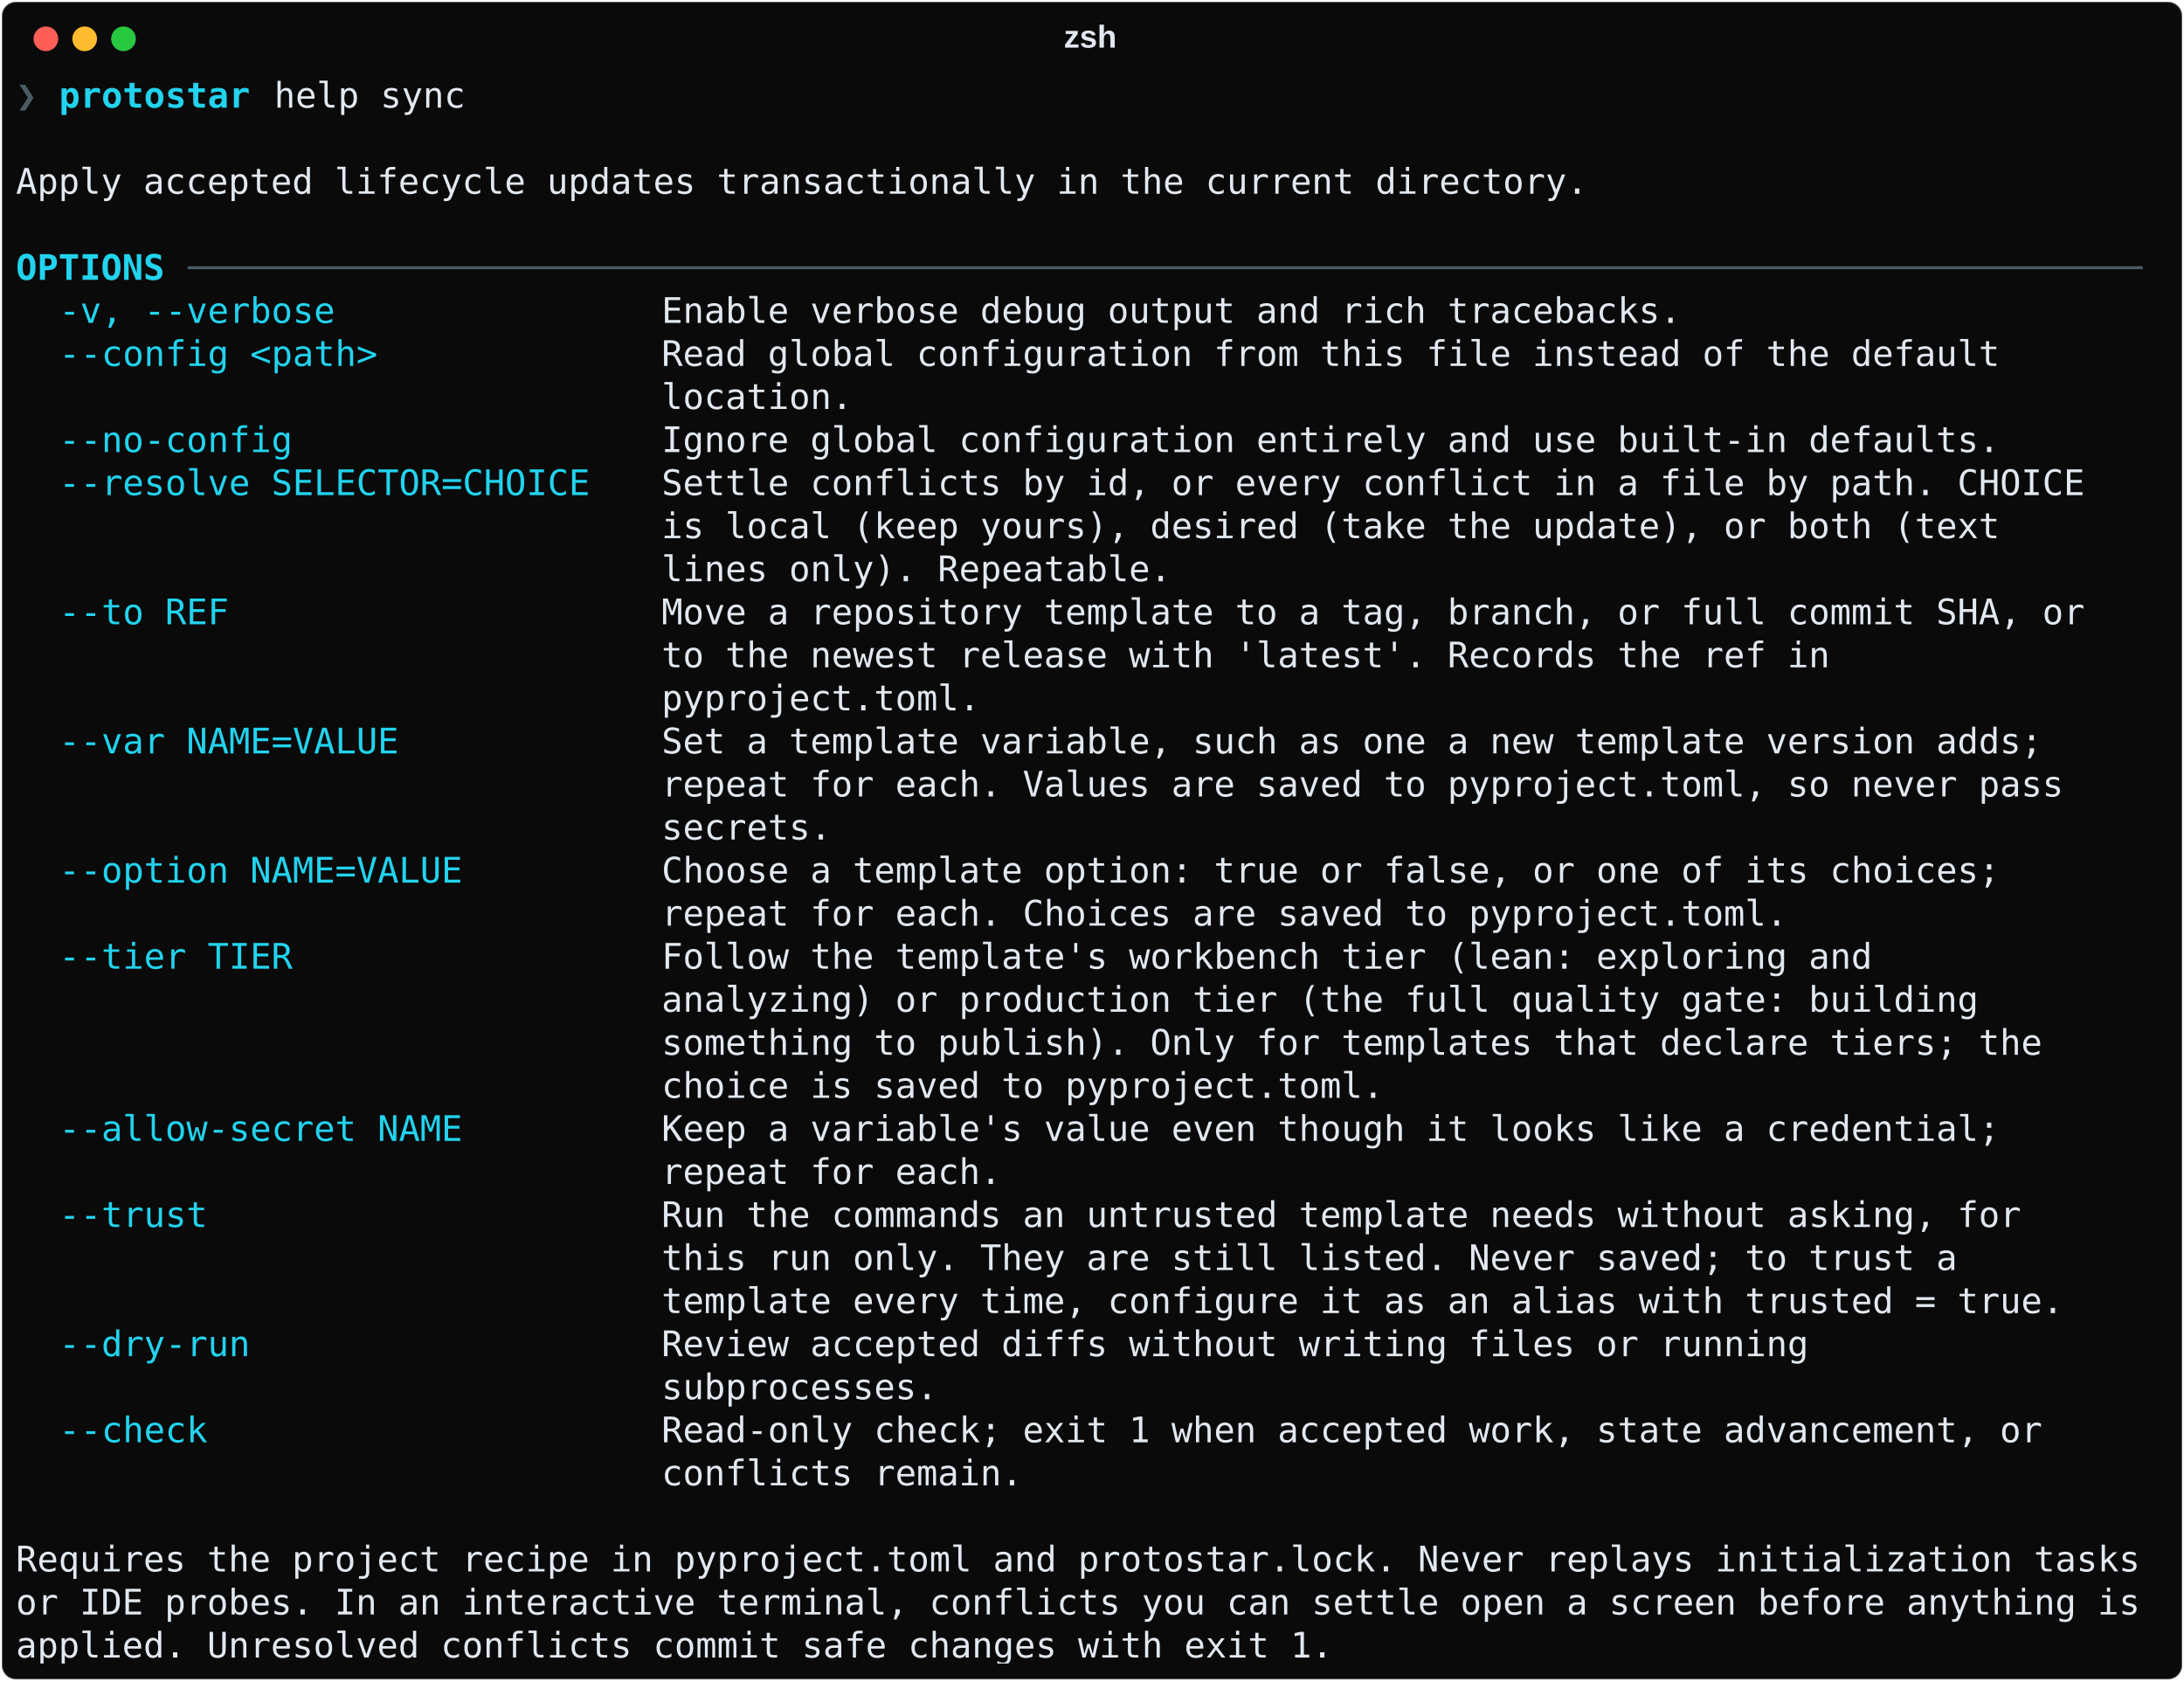
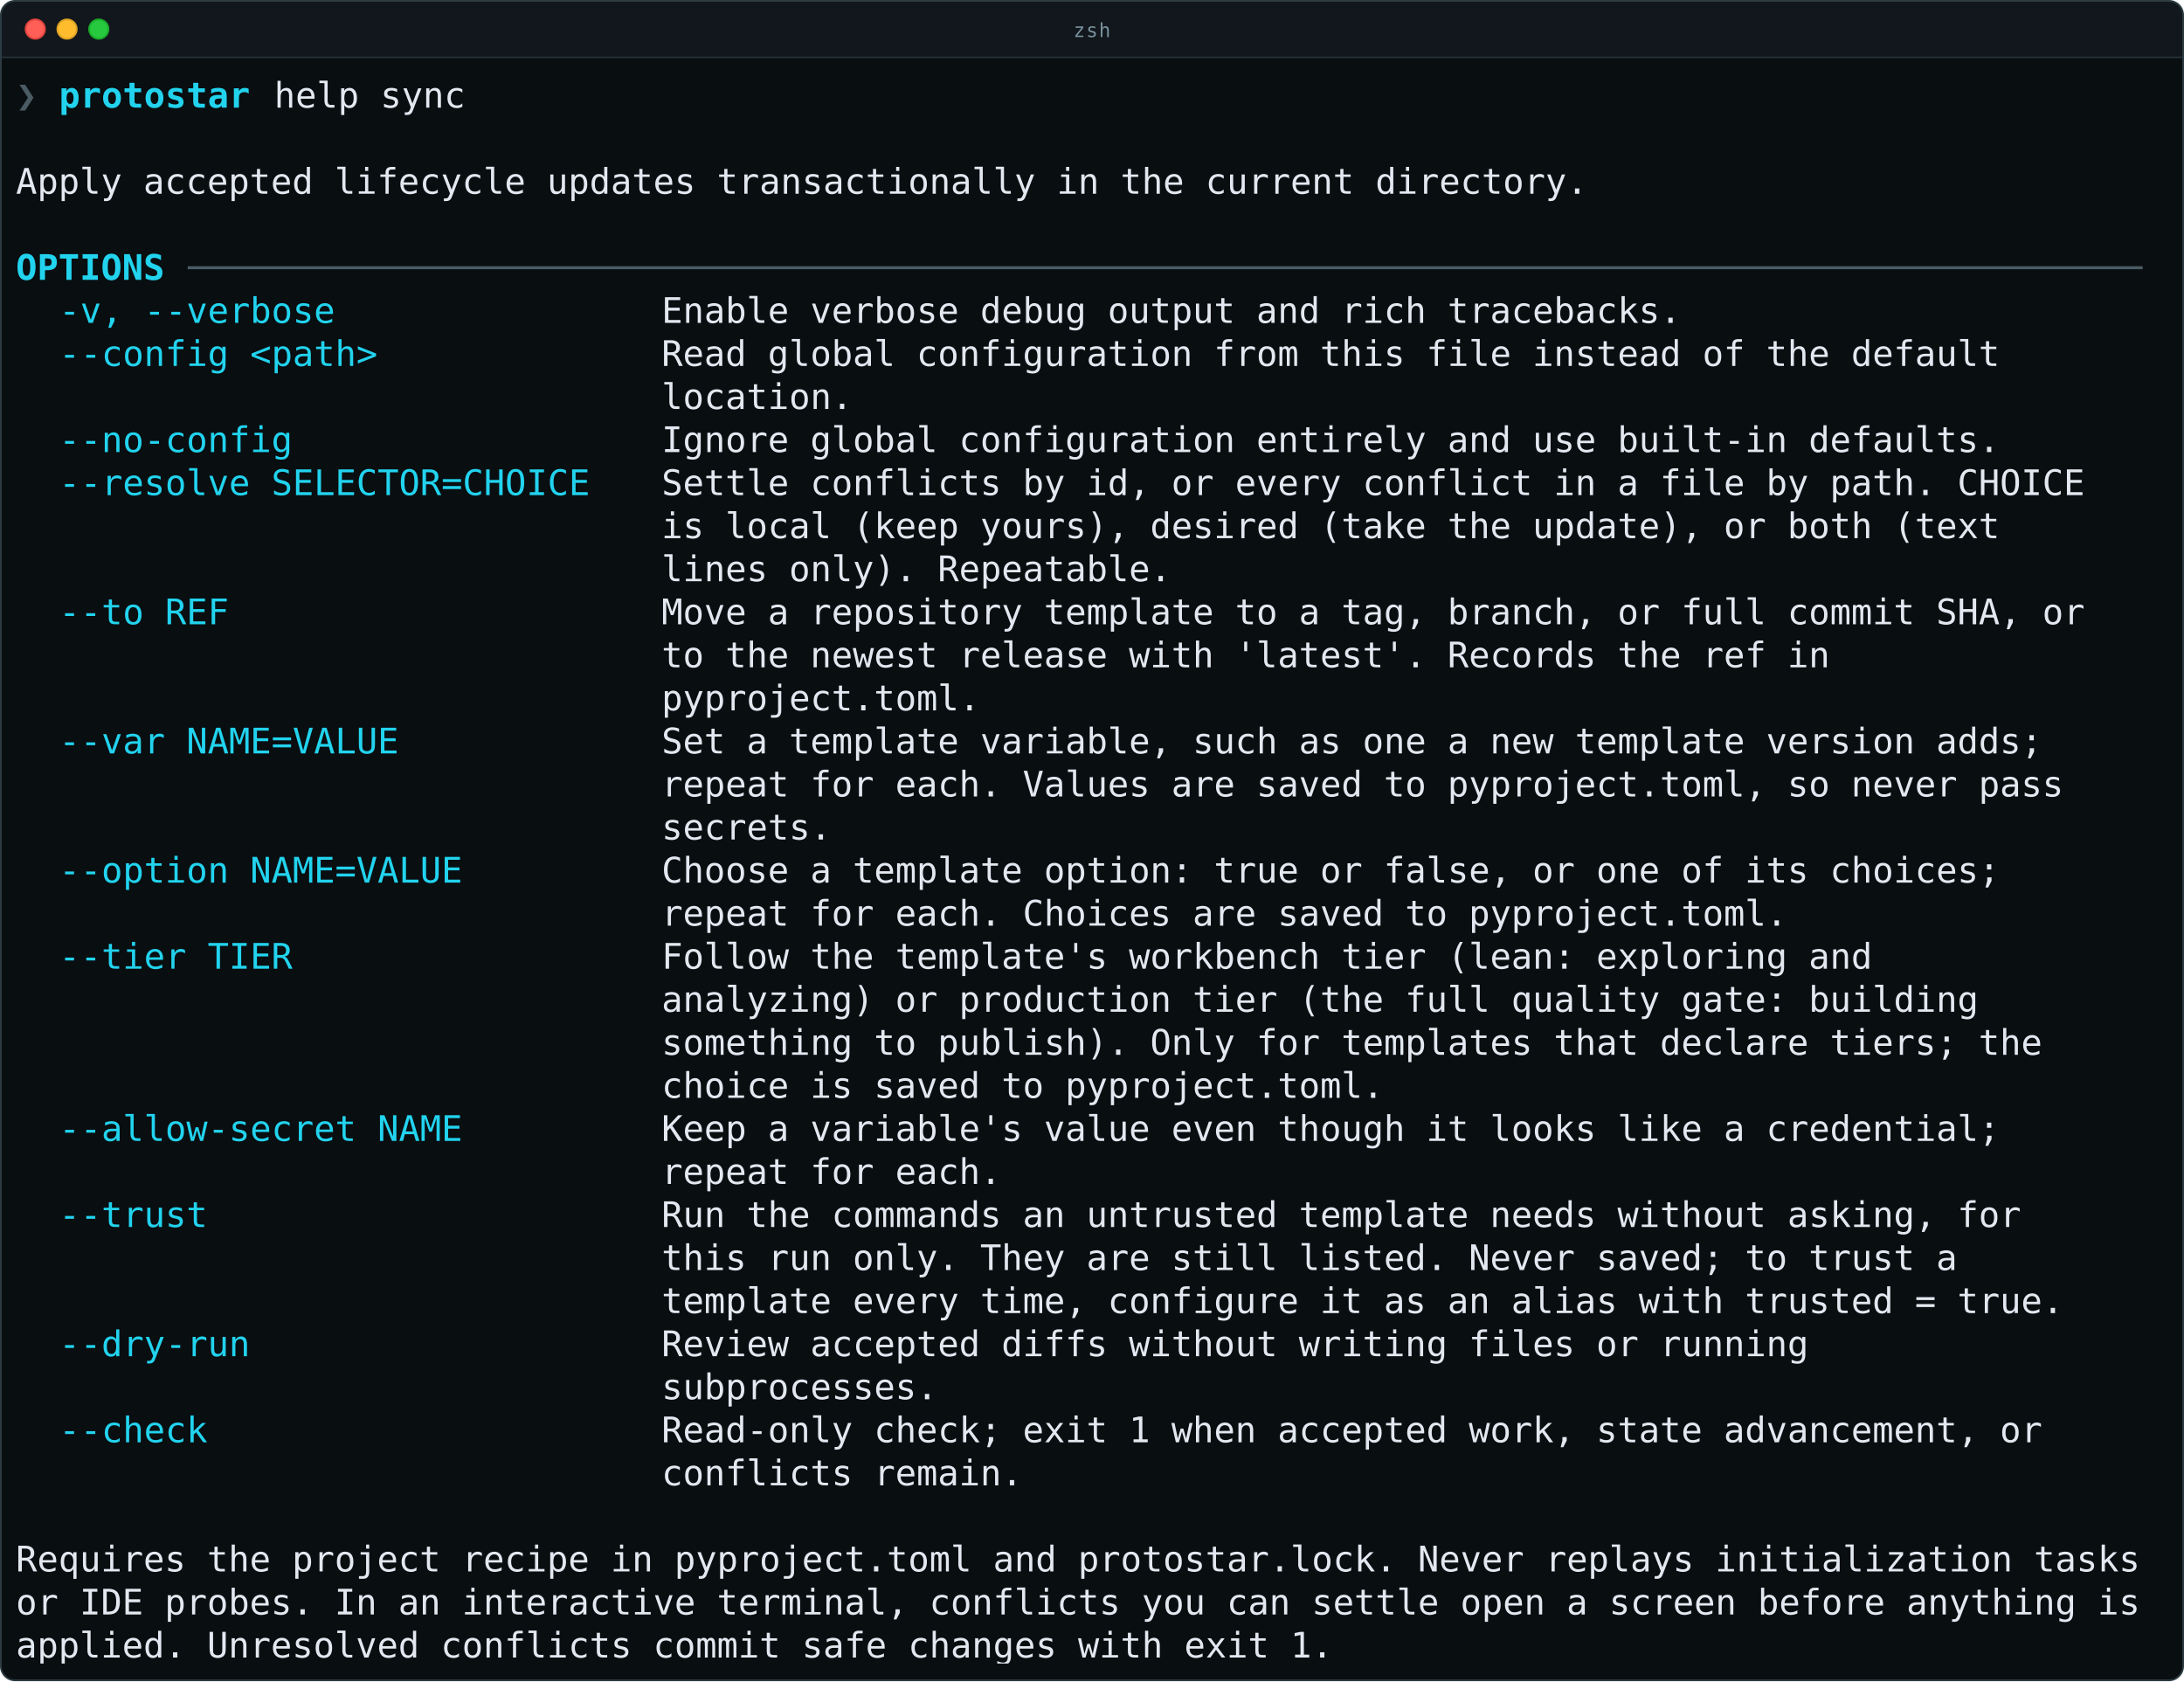
<svg xmlns="http://www.w3.org/2000/svg" class="rich-terminal" viewBox="0 0 1238 952.8">
  <style>

    @font-face {
        font-family: "Fira Code";
        src: local("FiraCode-Regular"),
                url("https://cdnjs.cloudflare.com/ajax/libs/firacode/6.2.0/woff2/FiraCode-Regular.woff2") format("woff2"),
                url("https://cdnjs.cloudflare.com/ajax/libs/firacode/6.2.0/woff/FiraCode-Regular.woff") format("woff");
        font-style: normal;
        font-weight: 400;
    }
    @font-face {
        font-family: "Fira Code";
        src: local("FiraCode-Bold"),
                url("https://cdnjs.cloudflare.com/ajax/libs/firacode/6.2.0/woff2/FiraCode-Bold.woff2") format("woff2"),
                url("https://cdnjs.cloudflare.com/ajax/libs/firacode/6.2.0/woff/FiraCode-Bold.woff") format("woff");
        font-style: bold;
        font-weight: 700;
    }

    .cli_sync_help-matrix {
        font-family: Fira Code, monospace;
        font-size: 20px;
        line-height: 24.4px;
        font-variant-east-asian: full-width;
    }

    .cli_sync_help-title {
        font-size: 18px;
        font-weight: bold;
        font-family: arial;
    }

    .cli_sync_help-r1 { fill: #4b5b64 }
.cli_sync_help-r2 { fill: #22d3ee;font-weight: bold }
.cli_sync_help-r3 { fill: #e2e8f0 }
.cli_sync_help-r4 { fill: #22d3ee }
    </style>
  <defs>
    <clipPath id="cli_sync_help-clip-terminal">
      <rect x="0" y="0" width="1219.0" height="901.8" />
    </clipPath>
    <clipPath id="cli_sync_help-line-0">
      <rect x="0" y="1.5" width="1220" height="24.65" />
    </clipPath>
    <clipPath id="cli_sync_help-line-1">
      <rect x="0" y="25.9" width="1220" height="24.65" />
    </clipPath>
    <clipPath id="cli_sync_help-line-2">
      <rect x="0" y="50.3" width="1220" height="24.65" />
    </clipPath>
    <clipPath id="cli_sync_help-line-3">
      <rect x="0" y="74.7" width="1220" height="24.65" />
    </clipPath>
    <clipPath id="cli_sync_help-line-4">
      <rect x="0" y="99.1" width="1220" height="24.65" />
    </clipPath>
    <clipPath id="cli_sync_help-line-5">
      <rect x="0" y="123.5" width="1220" height="24.65" />
    </clipPath>
    <clipPath id="cli_sync_help-line-6">
      <rect x="0" y="147.9" width="1220" height="24.65" />
    </clipPath>
    <clipPath id="cli_sync_help-line-7">
      <rect x="0" y="172.3" width="1220" height="24.65" />
    </clipPath>
    <clipPath id="cli_sync_help-line-8">
      <rect x="0" y="196.7" width="1220" height="24.65" />
    </clipPath>
    <clipPath id="cli_sync_help-line-9">
      <rect x="0" y="221.1" width="1220" height="24.65" />
    </clipPath>
    <clipPath id="cli_sync_help-line-10">
      <rect x="0" y="245.5" width="1220" height="24.65" />
    </clipPath>
    <clipPath id="cli_sync_help-line-11">
      <rect x="0" y="269.9" width="1220" height="24.65" />
    </clipPath>
    <clipPath id="cli_sync_help-line-12">
      <rect x="0" y="294.3" width="1220" height="24.65" />
    </clipPath>
    <clipPath id="cli_sync_help-line-13">
      <rect x="0" y="318.7" width="1220" height="24.65" />
    </clipPath>
    <clipPath id="cli_sync_help-line-14">
      <rect x="0" y="343.1" width="1220" height="24.65" />
    </clipPath>
    <clipPath id="cli_sync_help-line-15">
      <rect x="0" y="367.5" width="1220" height="24.65" />
    </clipPath>
    <clipPath id="cli_sync_help-line-16">
      <rect x="0" y="391.9" width="1220" height="24.65" />
    </clipPath>
    <clipPath id="cli_sync_help-line-17">
      <rect x="0" y="416.3" width="1220" height="24.65" />
    </clipPath>
    <clipPath id="cli_sync_help-line-18">
      <rect x="0" y="440.7" width="1220" height="24.65" />
    </clipPath>
    <clipPath id="cli_sync_help-line-19">
      <rect x="0" y="465.1" width="1220" height="24.65" />
    </clipPath>
    <clipPath id="cli_sync_help-line-20">
      <rect x="0" y="489.5" width="1220" height="24.65" />
    </clipPath>
    <clipPath id="cli_sync_help-line-21">
      <rect x="0" y="513.9" width="1220" height="24.65" />
    </clipPath>
    <clipPath id="cli_sync_help-line-22">
      <rect x="0" y="538.3" width="1220" height="24.65" />
    </clipPath>
    <clipPath id="cli_sync_help-line-23">
      <rect x="0" y="562.7" width="1220" height="24.65" />
    </clipPath>
    <clipPath id="cli_sync_help-line-24">
      <rect x="0" y="587.1" width="1220" height="24.65" />
    </clipPath>
    <clipPath id="cli_sync_help-line-25">
      <rect x="0" y="611.5" width="1220" height="24.65" />
    </clipPath>
    <clipPath id="cli_sync_help-line-26">
      <rect x="0" y="635.9" width="1220" height="24.65" />
    </clipPath>
    <clipPath id="cli_sync_help-line-27">
      <rect x="0" y="660.3" width="1220" height="24.65" />
    </clipPath>
    <clipPath id="cli_sync_help-line-28">
      <rect x="0" y="684.7" width="1220" height="24.65" />
    </clipPath>
    <clipPath id="cli_sync_help-line-29">
      <rect x="0" y="709.1" width="1220" height="24.65" />
    </clipPath>
    <clipPath id="cli_sync_help-line-30">
      <rect x="0" y="733.5" width="1220" height="24.65" />
    </clipPath>
    <clipPath id="cli_sync_help-line-31">
      <rect x="0" y="757.9" width="1220" height="24.65" />
    </clipPath>
    <clipPath id="cli_sync_help-line-32">
      <rect x="0" y="782.3" width="1220" height="24.65" />
    </clipPath>
    <clipPath id="cli_sync_help-line-33">
      <rect x="0" y="806.7" width="1220" height="24.65" />
    </clipPath>
    <clipPath id="cli_sync_help-line-34">
      <rect x="0" y="831.1" width="1220" height="24.65" />
    </clipPath>
    <clipPath id="cli_sync_help-line-35">
      <rect x="0" y="855.5" width="1220" height="24.65" />
    </clipPath>
  </defs>
-   <rect fill="#0a0a0a" stroke="rgba(255,255,255,0.35)" stroke-width="1" x="1" y="1" width="1236" height="950.8" rx="8" />
-   <text class="cli_sync_help-title" fill="#e2e8f0" text-anchor="middle" x="618" y="27">zsh</text>
-   <g transform="translate(26,22)">
-     <circle cx="0" cy="0" r="7" fill="#ff5f57" />
-     <circle cx="22" cy="0" r="7" fill="#febc2e" />
-     <circle cx="44" cy="0" r="7" fill="#28c840" />
-   </g>
+   <rect fill="#090e11" x="0.5" y="0.5" width="1237" height="951.8" rx="8" />
+   <path fill="#11171c" d="M0.5 32V8.5a8 8 0 0 1 8 -8H1229a8 8 0 0 1 8 8V32Z" />
+   <path stroke="#243138" d="M0.5 32.5H1237" />
+   <circle cx="20" cy="16.5" r="5.5" fill="#ff5f56" stroke="#e0443e" />
+   <circle cx="38" cy="16.5" r="5.5" fill="#ffbd2e" stroke="#dea123" />
+   <circle cx="56" cy="16.5" r="5.5" fill="#27c93f" stroke="#1aab29" />
+   <text fill="#7a909c" x="619" y="21" text-anchor="middle" font-family="JetBrains Mono, Fira Code, monospace" font-size="11" letter-spacing="0.6">zsh</text>
+   <rect fill="none" stroke="#2d3c43" x="0.5" y="0.5" width="1237" height="951.8" rx="8" />
  <g transform="translate(9, 41)" clip-path="url(#cli_sync_help-clip-terminal)">
    <g class="cli_sync_help-matrix">
      <text class="cli_sync_help-r1" x="0" y="20" textLength="24.4" clip-path="url(#cli_sync_help-line-0)">❯ </text>
      <text class="cli_sync_help-r2" x="24.4" y="20" textLength="122" clip-path="url(#cli_sync_help-line-0)">protostar </text>
      <text class="cli_sync_help-r3" x="146.4" y="20" textLength="109.8" clip-path="url(#cli_sync_help-line-0)">help sync</text>
      <text class="cli_sync_help-r3" x="1220" y="20" textLength="12.2" clip-path="url(#cli_sync_help-line-0)">
</text>
      <text class="cli_sync_help-r3" x="1220" y="44.4" textLength="12.2" clip-path="url(#cli_sync_help-line-1)">
</text>
      <text class="cli_sync_help-r3" x="0" y="68.8" textLength="902.8" clip-path="url(#cli_sync_help-line-2)">Apply accepted lifecycle updates transactionally in the current directory.</text>
      <text class="cli_sync_help-r3" x="1220" y="68.8" textLength="12.2" clip-path="url(#cli_sync_help-line-2)">
</text>
      <text class="cli_sync_help-r3" x="1220" y="93.2" textLength="12.2" clip-path="url(#cli_sync_help-line-3)">
</text>
      <text class="cli_sync_help-r2" x="0" y="117.6" textLength="85.4" clip-path="url(#cli_sync_help-line-4)">OPTIONS</text>
      <text class="cli_sync_help-r1" x="97.6" y="117.6" textLength="1122.4" clip-path="url(#cli_sync_help-line-4)">────────────────────────────────────────────────────────────────────────────────────────────</text>
      <text class="cli_sync_help-r3" x="1220" y="117.6" textLength="12.2" clip-path="url(#cli_sync_help-line-4)">
</text>
      <text class="cli_sync_help-r4" x="24.4" y="142" textLength="305" clip-path="url(#cli_sync_help-line-5)">-v, --verbose            </text>
      <text class="cli_sync_help-r3" x="366" y="142" textLength="817.4" clip-path="url(#cli_sync_help-line-5)">Enable verbose debug output and rich tracebacks.                   </text>
      <text class="cli_sync_help-r3" x="1220" y="142" textLength="12.2" clip-path="url(#cli_sync_help-line-5)">
</text>
      <text class="cli_sync_help-r4" x="24.4" y="166.4" textLength="305" clip-path="url(#cli_sync_help-line-6)">--config &lt;path&gt;          </text>
      <text class="cli_sync_help-r3" x="366" y="166.4" textLength="817.4" clip-path="url(#cli_sync_help-line-6)">Read global configuration from this file instead of the default    </text>
      <text class="cli_sync_help-r3" x="1220" y="166.4" textLength="12.2" clip-path="url(#cli_sync_help-line-6)">
</text>
      <text class="cli_sync_help-r3" x="366" y="190.8" textLength="817.4" clip-path="url(#cli_sync_help-line-7)">location.                                                          </text>
      <text class="cli_sync_help-r3" x="1220" y="190.8" textLength="12.2" clip-path="url(#cli_sync_help-line-7)">
</text>
      <text class="cli_sync_help-r4" x="24.4" y="215.2" textLength="305" clip-path="url(#cli_sync_help-line-8)">--no-config              </text>
      <text class="cli_sync_help-r3" x="366" y="215.2" textLength="817.4" clip-path="url(#cli_sync_help-line-8)">Ignore global configuration entirely and use built-in defaults.    </text>
      <text class="cli_sync_help-r3" x="1220" y="215.2" textLength="12.2" clip-path="url(#cli_sync_help-line-8)">
</text>
      <text class="cli_sync_help-r4" x="24.4" y="239.6" textLength="305" clip-path="url(#cli_sync_help-line-9)">--resolve SELECTOR=CHOICE</text>
      <text class="cli_sync_help-r3" x="366" y="239.6" textLength="817.4" clip-path="url(#cli_sync_help-line-9)">Settle conflicts by id, or every conflict in a file by path. CHOICE</text>
      <text class="cli_sync_help-r3" x="1220" y="239.6" textLength="12.2" clip-path="url(#cli_sync_help-line-9)">
</text>
      <text class="cli_sync_help-r3" x="366" y="264" textLength="817.4" clip-path="url(#cli_sync_help-line-10)">is local (keep yours), desired (take the update), or both (text    </text>
      <text class="cli_sync_help-r3" x="1220" y="264" textLength="12.2" clip-path="url(#cli_sync_help-line-10)">
</text>
      <text class="cli_sync_help-r3" x="366" y="288.4" textLength="817.4" clip-path="url(#cli_sync_help-line-11)">lines only). Repeatable.                                           </text>
      <text class="cli_sync_help-r3" x="1220" y="288.4" textLength="12.2" clip-path="url(#cli_sync_help-line-11)">
</text>
      <text class="cli_sync_help-r4" x="24.4" y="312.8" textLength="305" clip-path="url(#cli_sync_help-line-12)">--to REF                 </text>
      <text class="cli_sync_help-r3" x="366" y="312.8" textLength="817.4" clip-path="url(#cli_sync_help-line-12)">Move a repository template to a tag, branch, or full commit SHA, or</text>
      <text class="cli_sync_help-r3" x="1220" y="312.8" textLength="12.2" clip-path="url(#cli_sync_help-line-12)">
</text>
      <text class="cli_sync_help-r3" x="366" y="337.2" textLength="817.4" clip-path="url(#cli_sync_help-line-13)">to the newest release with 'latest'. Records the ref in            </text>
      <text class="cli_sync_help-r3" x="1220" y="337.2" textLength="12.2" clip-path="url(#cli_sync_help-line-13)">
</text>
      <text class="cli_sync_help-r3" x="366" y="361.6" textLength="817.4" clip-path="url(#cli_sync_help-line-14)">pyproject.toml.                                                    </text>
      <text class="cli_sync_help-r3" x="1220" y="361.6" textLength="12.2" clip-path="url(#cli_sync_help-line-14)">
</text>
      <text class="cli_sync_help-r4" x="24.4" y="386" textLength="305" clip-path="url(#cli_sync_help-line-15)">--var NAME=VALUE         </text>
      <text class="cli_sync_help-r3" x="366" y="386" textLength="817.4" clip-path="url(#cli_sync_help-line-15)">Set a template variable, such as one a new template version adds;  </text>
      <text class="cli_sync_help-r3" x="1220" y="386" textLength="12.2" clip-path="url(#cli_sync_help-line-15)">
</text>
      <text class="cli_sync_help-r3" x="366" y="410.4" textLength="817.4" clip-path="url(#cli_sync_help-line-16)">repeat for each. Values are saved to pyproject.toml, so never pass </text>
      <text class="cli_sync_help-r3" x="1220" y="410.4" textLength="12.2" clip-path="url(#cli_sync_help-line-16)">
</text>
      <text class="cli_sync_help-r3" x="366" y="434.8" textLength="817.4" clip-path="url(#cli_sync_help-line-17)">secrets.                                                           </text>
      <text class="cli_sync_help-r3" x="1220" y="434.8" textLength="12.2" clip-path="url(#cli_sync_help-line-17)">
</text>
      <text class="cli_sync_help-r4" x="24.4" y="459.2" textLength="305" clip-path="url(#cli_sync_help-line-18)">--option NAME=VALUE      </text>
      <text class="cli_sync_help-r3" x="366" y="459.2" textLength="817.4" clip-path="url(#cli_sync_help-line-18)">Choose a template option: true or false, or one of its choices;    </text>
      <text class="cli_sync_help-r3" x="1220" y="459.2" textLength="12.2" clip-path="url(#cli_sync_help-line-18)">
</text>
      <text class="cli_sync_help-r3" x="366" y="483.6" textLength="817.4" clip-path="url(#cli_sync_help-line-19)">repeat for each. Choices are saved to pyproject.toml.              </text>
      <text class="cli_sync_help-r3" x="1220" y="483.6" textLength="12.2" clip-path="url(#cli_sync_help-line-19)">
</text>
      <text class="cli_sync_help-r4" x="24.4" y="508" textLength="305" clip-path="url(#cli_sync_help-line-20)">--tier TIER              </text>
      <text class="cli_sync_help-r3" x="366" y="508" textLength="817.4" clip-path="url(#cli_sync_help-line-20)">Follow the template's workbench tier (lean: exploring and          </text>
      <text class="cli_sync_help-r3" x="1220" y="508" textLength="12.2" clip-path="url(#cli_sync_help-line-20)">
</text>
      <text class="cli_sync_help-r3" x="366" y="532.4" textLength="817.4" clip-path="url(#cli_sync_help-line-21)">analyzing) or production tier (the full quality gate: building     </text>
      <text class="cli_sync_help-r3" x="1220" y="532.4" textLength="12.2" clip-path="url(#cli_sync_help-line-21)">
</text>
      <text class="cli_sync_help-r3" x="366" y="556.8" textLength="817.4" clip-path="url(#cli_sync_help-line-22)">something to publish). Only for templates that declare tiers; the  </text>
      <text class="cli_sync_help-r3" x="1220" y="556.8" textLength="12.2" clip-path="url(#cli_sync_help-line-22)">
</text>
      <text class="cli_sync_help-r3" x="366" y="581.2" textLength="817.4" clip-path="url(#cli_sync_help-line-23)">choice is saved to pyproject.toml.                                 </text>
      <text class="cli_sync_help-r3" x="1220" y="581.2" textLength="12.2" clip-path="url(#cli_sync_help-line-23)">
</text>
      <text class="cli_sync_help-r4" x="24.4" y="605.6" textLength="305" clip-path="url(#cli_sync_help-line-24)">--allow-secret NAME      </text>
      <text class="cli_sync_help-r3" x="366" y="605.6" textLength="817.4" clip-path="url(#cli_sync_help-line-24)">Keep a variable's value even though it looks like a credential;    </text>
      <text class="cli_sync_help-r3" x="1220" y="605.6" textLength="12.2" clip-path="url(#cli_sync_help-line-24)">
</text>
      <text class="cli_sync_help-r3" x="366" y="630" textLength="817.4" clip-path="url(#cli_sync_help-line-25)">repeat for each.                                                   </text>
      <text class="cli_sync_help-r3" x="1220" y="630" textLength="12.2" clip-path="url(#cli_sync_help-line-25)">
</text>
      <text class="cli_sync_help-r4" x="24.4" y="654.4" textLength="305" clip-path="url(#cli_sync_help-line-26)">--trust                  </text>
      <text class="cli_sync_help-r3" x="366" y="654.4" textLength="817.4" clip-path="url(#cli_sync_help-line-26)">Run the commands an untrusted template needs without asking, for   </text>
      <text class="cli_sync_help-r3" x="1220" y="654.4" textLength="12.2" clip-path="url(#cli_sync_help-line-26)">
</text>
      <text class="cli_sync_help-r3" x="366" y="678.8" textLength="817.4" clip-path="url(#cli_sync_help-line-27)">this run only. They are still listed. Never saved; to trust a      </text>
      <text class="cli_sync_help-r3" x="1220" y="678.8" textLength="12.2" clip-path="url(#cli_sync_help-line-27)">
</text>
      <text class="cli_sync_help-r3" x="366" y="703.2" textLength="817.4" clip-path="url(#cli_sync_help-line-28)">template every time, configure it as an alias with trusted = true. </text>
      <text class="cli_sync_help-r3" x="1220" y="703.2" textLength="12.2" clip-path="url(#cli_sync_help-line-28)">
</text>
      <text class="cli_sync_help-r4" x="24.4" y="727.6" textLength="305" clip-path="url(#cli_sync_help-line-29)">--dry-run                </text>
      <text class="cli_sync_help-r3" x="366" y="727.6" textLength="817.4" clip-path="url(#cli_sync_help-line-29)">Review accepted diffs without writing files or running             </text>
      <text class="cli_sync_help-r3" x="1220" y="727.6" textLength="12.2" clip-path="url(#cli_sync_help-line-29)">
</text>
      <text class="cli_sync_help-r3" x="366" y="752" textLength="817.4" clip-path="url(#cli_sync_help-line-30)">subprocesses.                                                      </text>
      <text class="cli_sync_help-r3" x="1220" y="752" textLength="12.2" clip-path="url(#cli_sync_help-line-30)">
</text>
      <text class="cli_sync_help-r4" x="24.4" y="776.4" textLength="305" clip-path="url(#cli_sync_help-line-31)">--check                  </text>
      <text class="cli_sync_help-r3" x="366" y="776.4" textLength="817.4" clip-path="url(#cli_sync_help-line-31)">Read-only check; exit 1 when accepted work, state advancement, or  </text>
      <text class="cli_sync_help-r3" x="1220" y="776.4" textLength="12.2" clip-path="url(#cli_sync_help-line-31)">
</text>
      <text class="cli_sync_help-r3" x="366" y="800.8" textLength="817.4" clip-path="url(#cli_sync_help-line-32)">conflicts remain.                                                  </text>
      <text class="cli_sync_help-r3" x="1220" y="800.8" textLength="12.2" clip-path="url(#cli_sync_help-line-32)">
</text>
      <text class="cli_sync_help-r3" x="1220" y="825.2" textLength="12.2" clip-path="url(#cli_sync_help-line-33)">
</text>
      <text class="cli_sync_help-r3" x="0" y="849.6" textLength="1220" clip-path="url(#cli_sync_help-line-34)">Requires the project recipe in pyproject.toml and protostar.lock. Never replays initialization tasks</text>
      <text class="cli_sync_help-r3" x="1220" y="849.6" textLength="12.2" clip-path="url(#cli_sync_help-line-34)">
</text>
      <text class="cli_sync_help-r3" x="0" y="874" textLength="1220" clip-path="url(#cli_sync_help-line-35)">or IDE probes. In an interactive terminal, conflicts you can settle open a screen before anything is</text>
      <text class="cli_sync_help-r3" x="1220" y="874" textLength="12.2" clip-path="url(#cli_sync_help-line-35)">
</text>
      <text class="cli_sync_help-r3" x="0" y="898.4" textLength="756.4" clip-path="url(#cli_sync_help-line-36)">applied. Unresolved conflicts commit safe changes with exit 1.</text>
      <text class="cli_sync_help-r3" x="1220" y="898.4" textLength="12.2" clip-path="url(#cli_sync_help-line-36)">
</text>
    </g>
  </g>
</svg>
